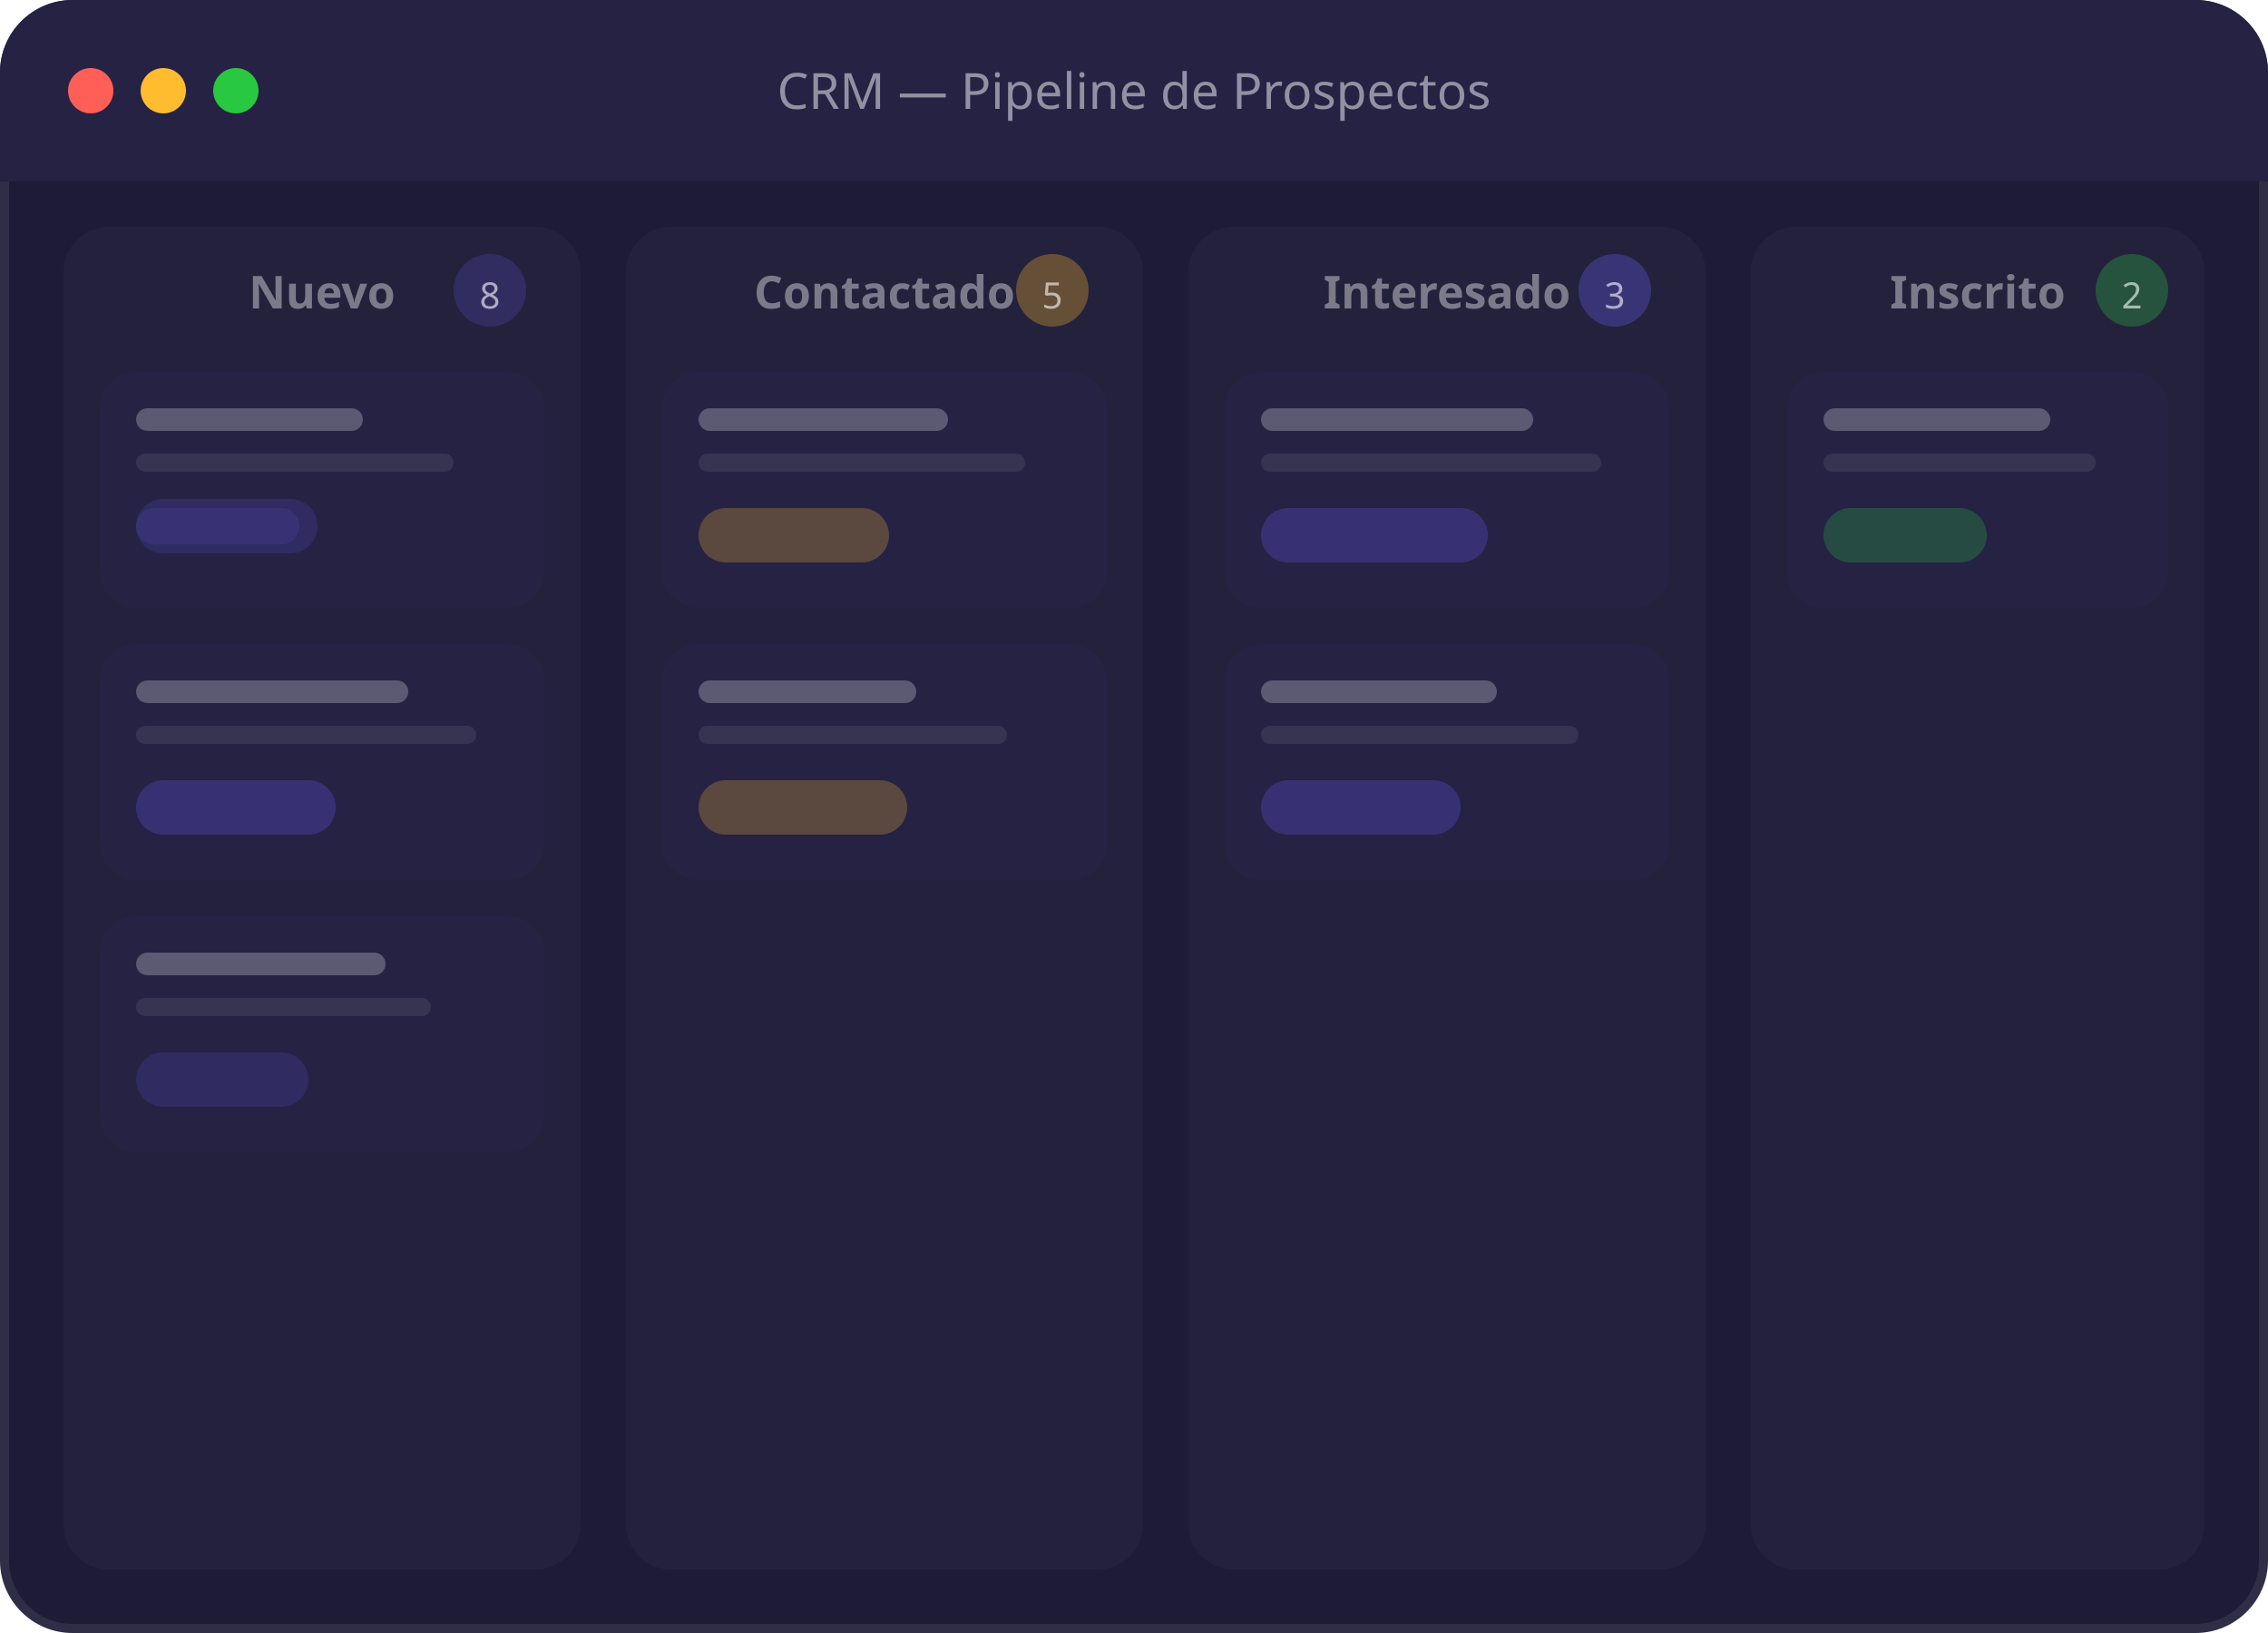
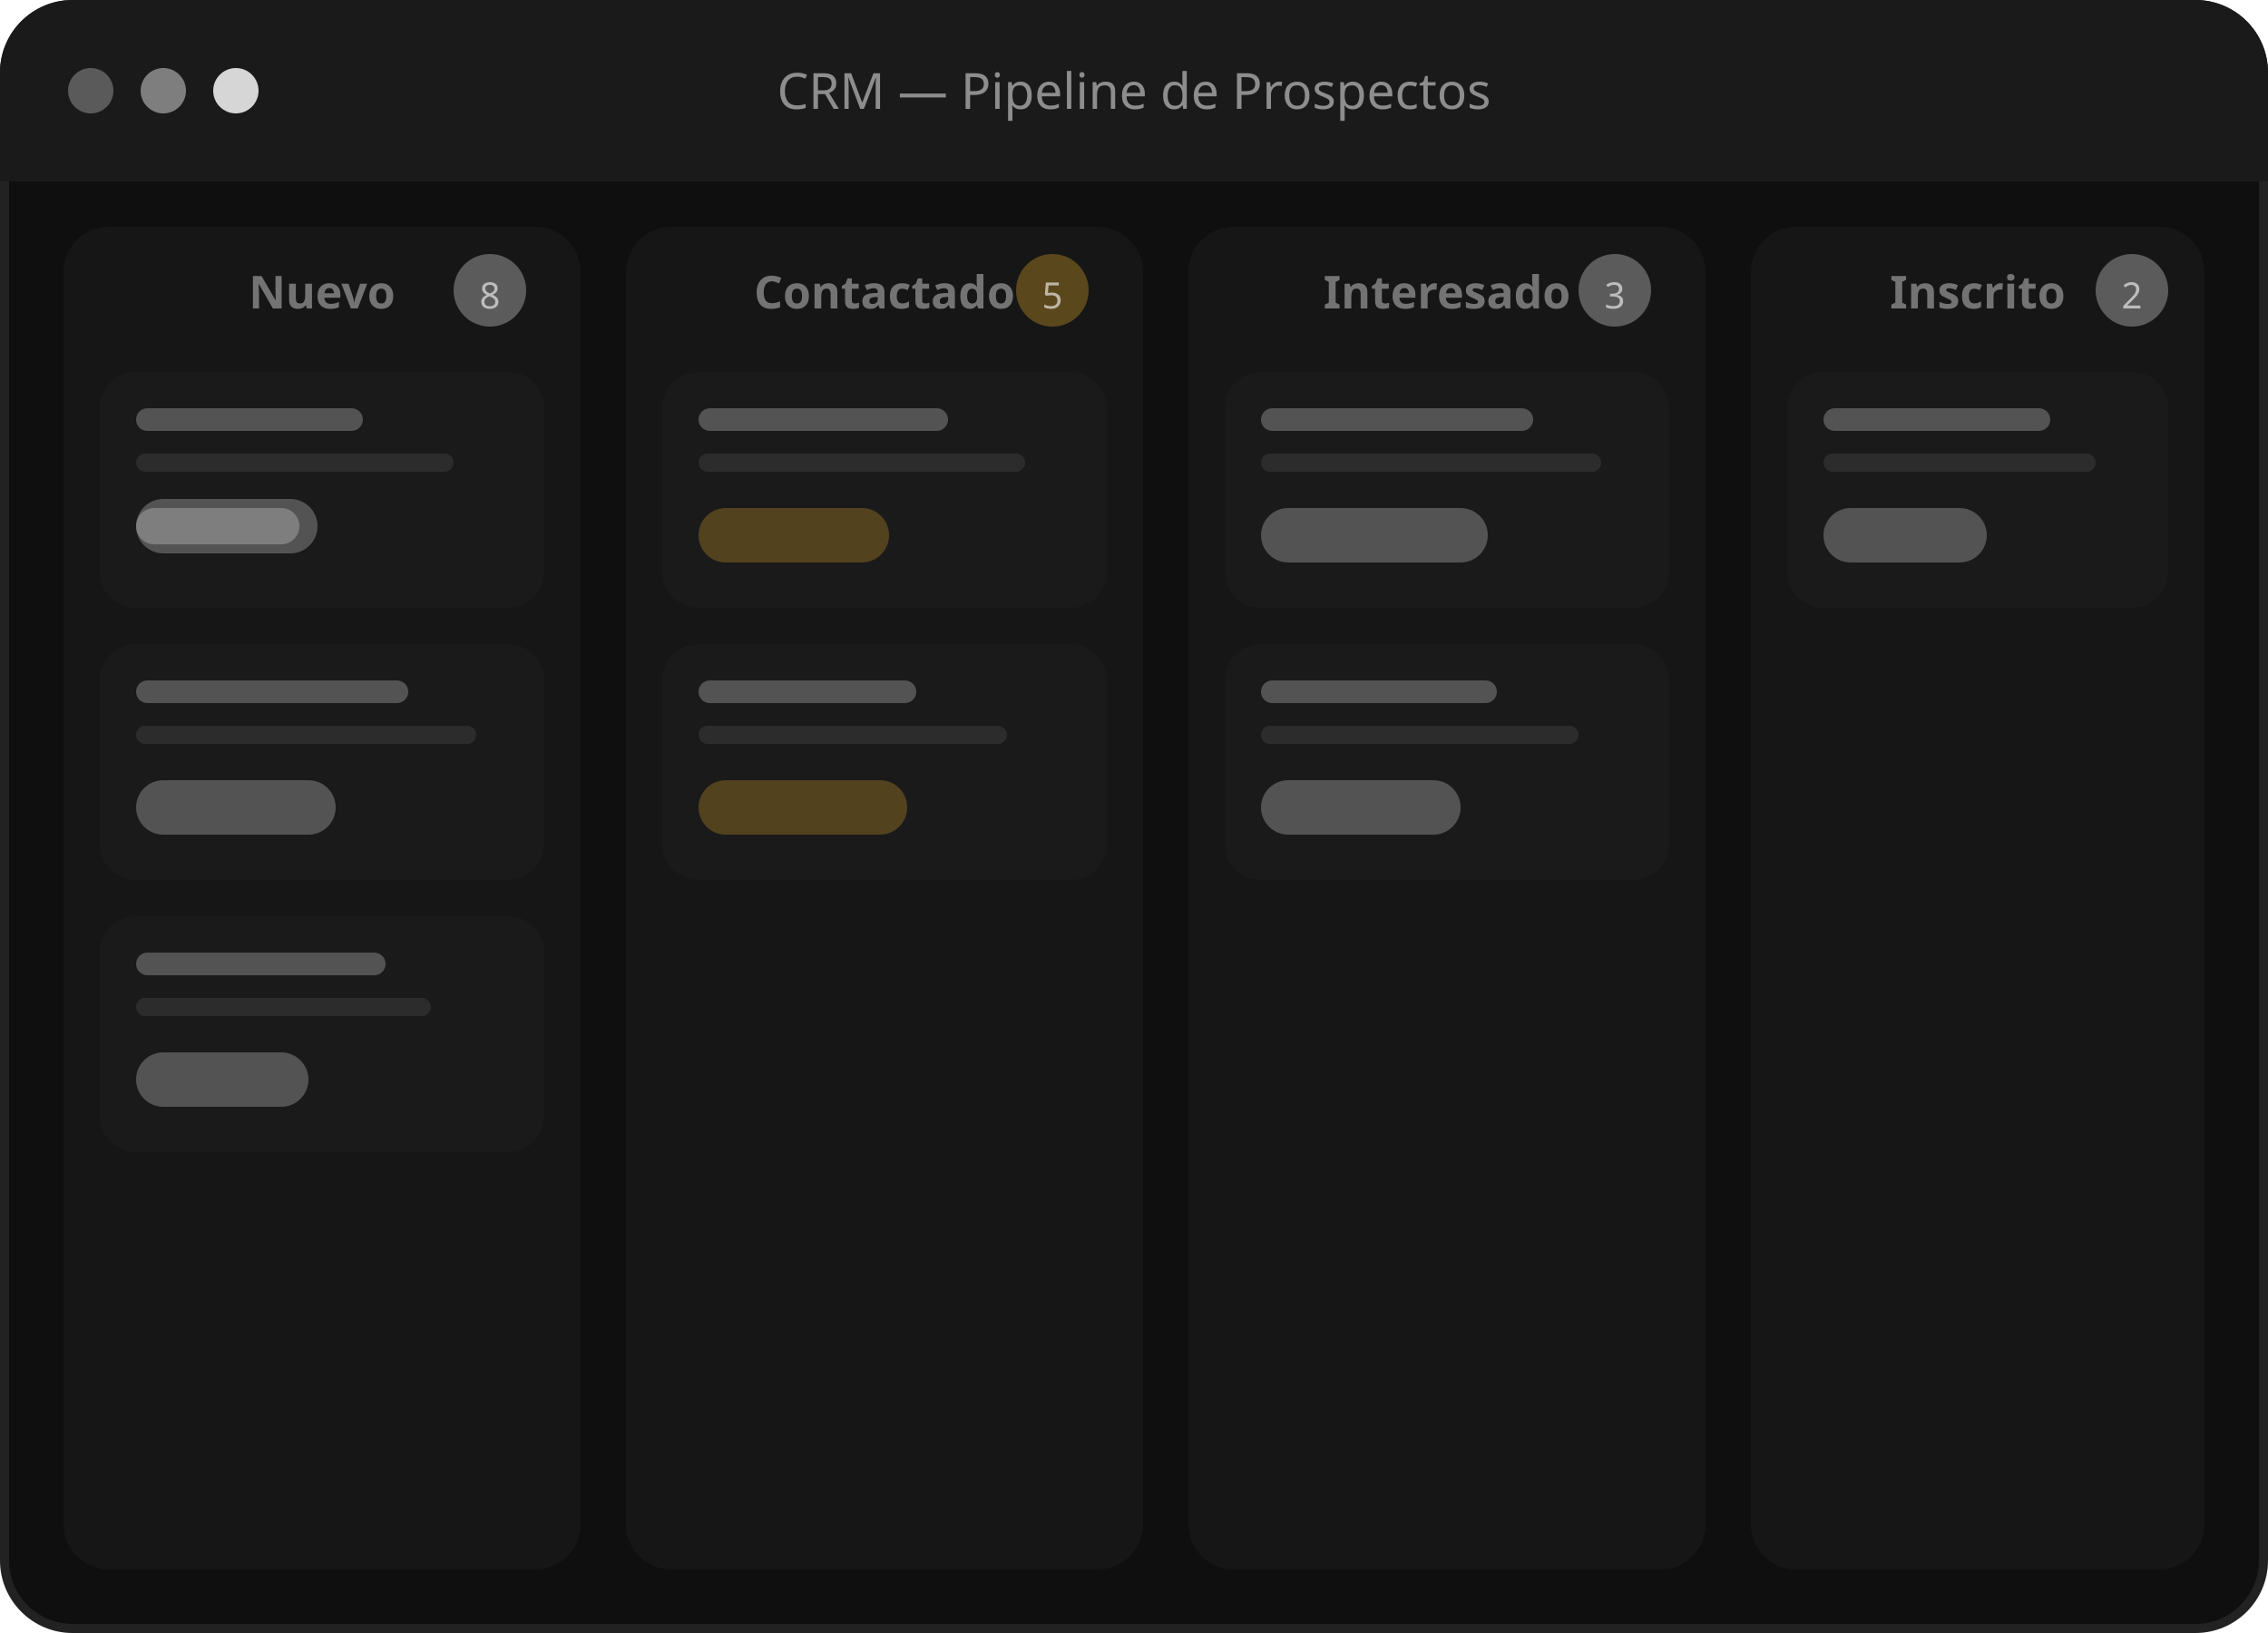
<svg xmlns="http://www.w3.org/2000/svg" width="500" height="360" viewBox="0 0 500 360" fill="none">
-   <rect width="500" height="360" rx="16" fill="#1E1B37" />
+   <rect width="500" height="360" rx="16" fill="#0F0F0F" />
  <rect x="1" y="1" width="498" height="358" rx="15" stroke="rgba(255,255,255,0.08)" stroke-width="2" />
-   <rect x="0" y="0" width="500" height="40" rx="16" fill="#252244" />
-   <rect x="0" y="20" width="500" height="20" fill="#252244" />
-   <circle cx="20" cy="20" r="5" fill="#FF5F57" />
-   <circle cx="36" cy="20" r="5" fill="#FEBC2E" />
-   <circle cx="52" cy="20" r="5" fill="#28C840" />
+   <rect x="0" y="0" width="500" height="40" rx="16" fill="#1A1A1A" />
+   <rect x="0" y="20" width="500" height="20" fill="#1A1A1A" />
+   <circle cx="20" cy="20" r="5" fill="#5A5A5A" />
+   <circle cx="36" cy="20" r="5" fill="#7E7E7E" />
+   <circle cx="52" cy="20" r="5" fill="#D6D6D6" />
  <text x="250" y="24" text-anchor="middle" font-family="sans-serif" font-size="11" fill="rgba(255,255,255,0.5)">CRM — Pipeline de Prospectos</text>
  <rect x="14" y="50" width="114" height="296" rx="10" fill="rgba(255,255,255,0.03)" />
  <text x="71" y="68" text-anchor="middle" font-family="sans-serif" font-size="10" fill="rgba(255,255,255,0.4)" font-weight="600">Nuevo</text>
-   <circle cx="108" cy="64" r="8" fill="rgba(83,74,183,0.3)" />
+   <circle cx="108" cy="64" r="8" fill="rgba(255,255,255,0.3)" />
  <text x="108" y="68" text-anchor="middle" font-family="sans-serif" font-size="8" fill="rgba(255,255,255,0.6)">8</text>
-   <rect x="22" y="82" width="98" height="52" rx="8" fill="#252244" />
+   <rect x="22" y="82" width="98" height="52" rx="8" fill="#1A1A1A" />
  <rect x="30" y="90" width="50" height="5" rx="2.5" fill="rgba(255,255,255,0.25)" />
  <rect x="30" y="100" width="70" height="4" rx="2" fill="rgba(255,255,255,0.08)" />
-   <rect x="30" y="110" width="40" height="12" rx="6" fill="rgba(83,74,183,0.25)" />
-   <rect x="30" y="112" width="36" height="8" rx="4" fill="rgba(83,74,183,0.25)" />
-   <rect x="22" y="142" width="98" height="52" rx="8" fill="#252244" />
+   <rect x="30" y="110" width="40" height="12" rx="6" fill="rgba(255,255,255,0.25)" />
+   <rect x="30" y="112" width="36" height="8" rx="4" fill="rgba(255,255,255,0.25)" />
+   <rect x="22" y="142" width="98" height="52" rx="8" fill="#1A1A1A" />
  <rect x="30" y="150" width="60" height="5" rx="2.5" fill="rgba(255,255,255,0.25)" />
  <rect x="30" y="160" width="75" height="4" rx="2" fill="rgba(255,255,255,0.08)" />
-   <rect x="30" y="172" width="44" height="12" rx="6" fill="rgba(108,99,255,0.25)" />
-   <rect x="22" y="202" width="98" height="52" rx="8" fill="#252244" />
+   <rect x="30" y="172" width="44" height="12" rx="6" fill="rgba(255,255,255,0.25)" />
+   <rect x="22" y="202" width="98" height="52" rx="8" fill="#1A1A1A" />
  <rect x="30" y="210" width="55" height="5" rx="2.5" fill="rgba(255,255,255,0.25)" />
  <rect x="30" y="220" width="65" height="4" rx="2" fill="rgba(255,255,255,0.08)" />
-   <rect x="30" y="232" width="38" height="12" rx="6" fill="rgba(83,74,183,0.25)" />
+   <rect x="30" y="232" width="38" height="12" rx="6" fill="rgba(255,255,255,0.25)" />
  <rect x="138" y="50" width="114" height="296" rx="10" fill="rgba(255,255,255,0.03)" />
  <text x="195" y="68" text-anchor="middle" font-family="sans-serif" font-size="10" fill="rgba(255,255,255,0.4)" font-weight="600">Contactado</text>
  <circle cx="232" cy="64" r="8" fill="rgba(254,188,46,0.3)" />
  <text x="232" y="68" text-anchor="middle" font-family="sans-serif" font-size="8" fill="rgba(255,255,255,0.6)">5</text>
-   <rect x="146" y="82" width="98" height="52" rx="8" fill="#252244" />
+   <rect x="146" y="82" width="98" height="52" rx="8" fill="#1A1A1A" />
  <rect x="154" y="90" width="55" height="5" rx="2.5" fill="rgba(255,255,255,0.25)" />
  <rect x="154" y="100" width="72" height="4" rx="2" fill="rgba(255,255,255,0.08)" />
  <rect x="154" y="112" width="42" height="12" rx="6" fill="rgba(254,188,46,0.25)" />
-   <rect x="146" y="142" width="98" height="52" rx="8" fill="#252244" />
+   <rect x="146" y="142" width="98" height="52" rx="8" fill="#1A1A1A" />
  <rect x="154" y="150" width="48" height="5" rx="2.5" fill="rgba(255,255,255,0.25)" />
  <rect x="154" y="160" width="68" height="4" rx="2" fill="rgba(255,255,255,0.08)" />
  <rect x="154" y="172" width="46" height="12" rx="6" fill="rgba(254,188,46,0.25)" />
  <rect x="262" y="50" width="114" height="296" rx="10" fill="rgba(255,255,255,0.03)" />
  <text x="319" y="68" text-anchor="middle" font-family="sans-serif" font-size="10" fill="rgba(255,255,255,0.4)" font-weight="600">Interesado</text>
-   <circle cx="356" cy="64" r="8" fill="rgba(108,99,255,0.3)" />
+   <circle cx="356" cy="64" r="8" fill="rgba(255,255,255,0.3)" />
  <text x="356" y="68" text-anchor="middle" font-family="sans-serif" font-size="8" fill="rgba(255,255,255,0.6)">3</text>
-   <rect x="270" y="82" width="98" height="52" rx="8" fill="#252244" />
+   <rect x="270" y="82" width="98" height="52" rx="8" fill="#1A1A1A" />
  <rect x="278" y="90" width="60" height="5" rx="2.5" fill="rgba(255,255,255,0.25)" />
  <rect x="278" y="100" width="75" height="4" rx="2" fill="rgba(255,255,255,0.08)" />
-   <rect x="278" y="112" width="50" height="12" rx="6" fill="rgba(108,99,255,0.25)" />
-   <rect x="270" y="142" width="98" height="52" rx="8" fill="#252244" />
+   <rect x="278" y="112" width="50" height="12" rx="6" fill="rgba(255,255,255,0.25)" />
+   <rect x="270" y="142" width="98" height="52" rx="8" fill="#1A1A1A" />
  <rect x="278" y="150" width="52" height="5" rx="2.5" fill="rgba(255,255,255,0.25)" />
  <rect x="278" y="160" width="70" height="4" rx="2" fill="rgba(255,255,255,0.08)" />
-   <rect x="278" y="172" width="44" height="12" rx="6" fill="rgba(108,99,255,0.25)" />
+   <rect x="278" y="172" width="44" height="12" rx="6" fill="rgba(255,255,255,0.25)" />
  <rect x="386" y="50" width="100" height="296" rx="10" fill="rgba(255,255,255,0.03)" />
  <text x="436" y="68" text-anchor="middle" font-family="sans-serif" font-size="10" fill="rgba(255,255,255,0.4)" font-weight="600">Inscrito</text>
-   <circle cx="470" cy="64" r="8" fill="rgba(40,200,64,0.3)" />
+   <circle cx="470" cy="64" r="8" fill="rgba(255,255,255,0.3)" />
  <text x="470" y="68" text-anchor="middle" font-family="sans-serif" font-size="8" fill="rgba(255,255,255,0.6)">2</text>
-   <rect x="394" y="82" width="84" height="52" rx="8" fill="#252244" />
+   <rect x="394" y="82" width="84" height="52" rx="8" fill="#1A1A1A" />
  <rect x="402" y="90" width="50" height="5" rx="2.5" fill="rgba(255,255,255,0.25)" />
  <rect x="402" y="100" width="60" height="4" rx="2" fill="rgba(255,255,255,0.08)" />
-   <rect x="402" y="112" width="36" height="12" rx="6" fill="rgba(40,200,64,0.25)" />
+   <rect x="402" y="112" width="36" height="12" rx="6" fill="rgba(255,255,255,0.25)" />
</svg>
